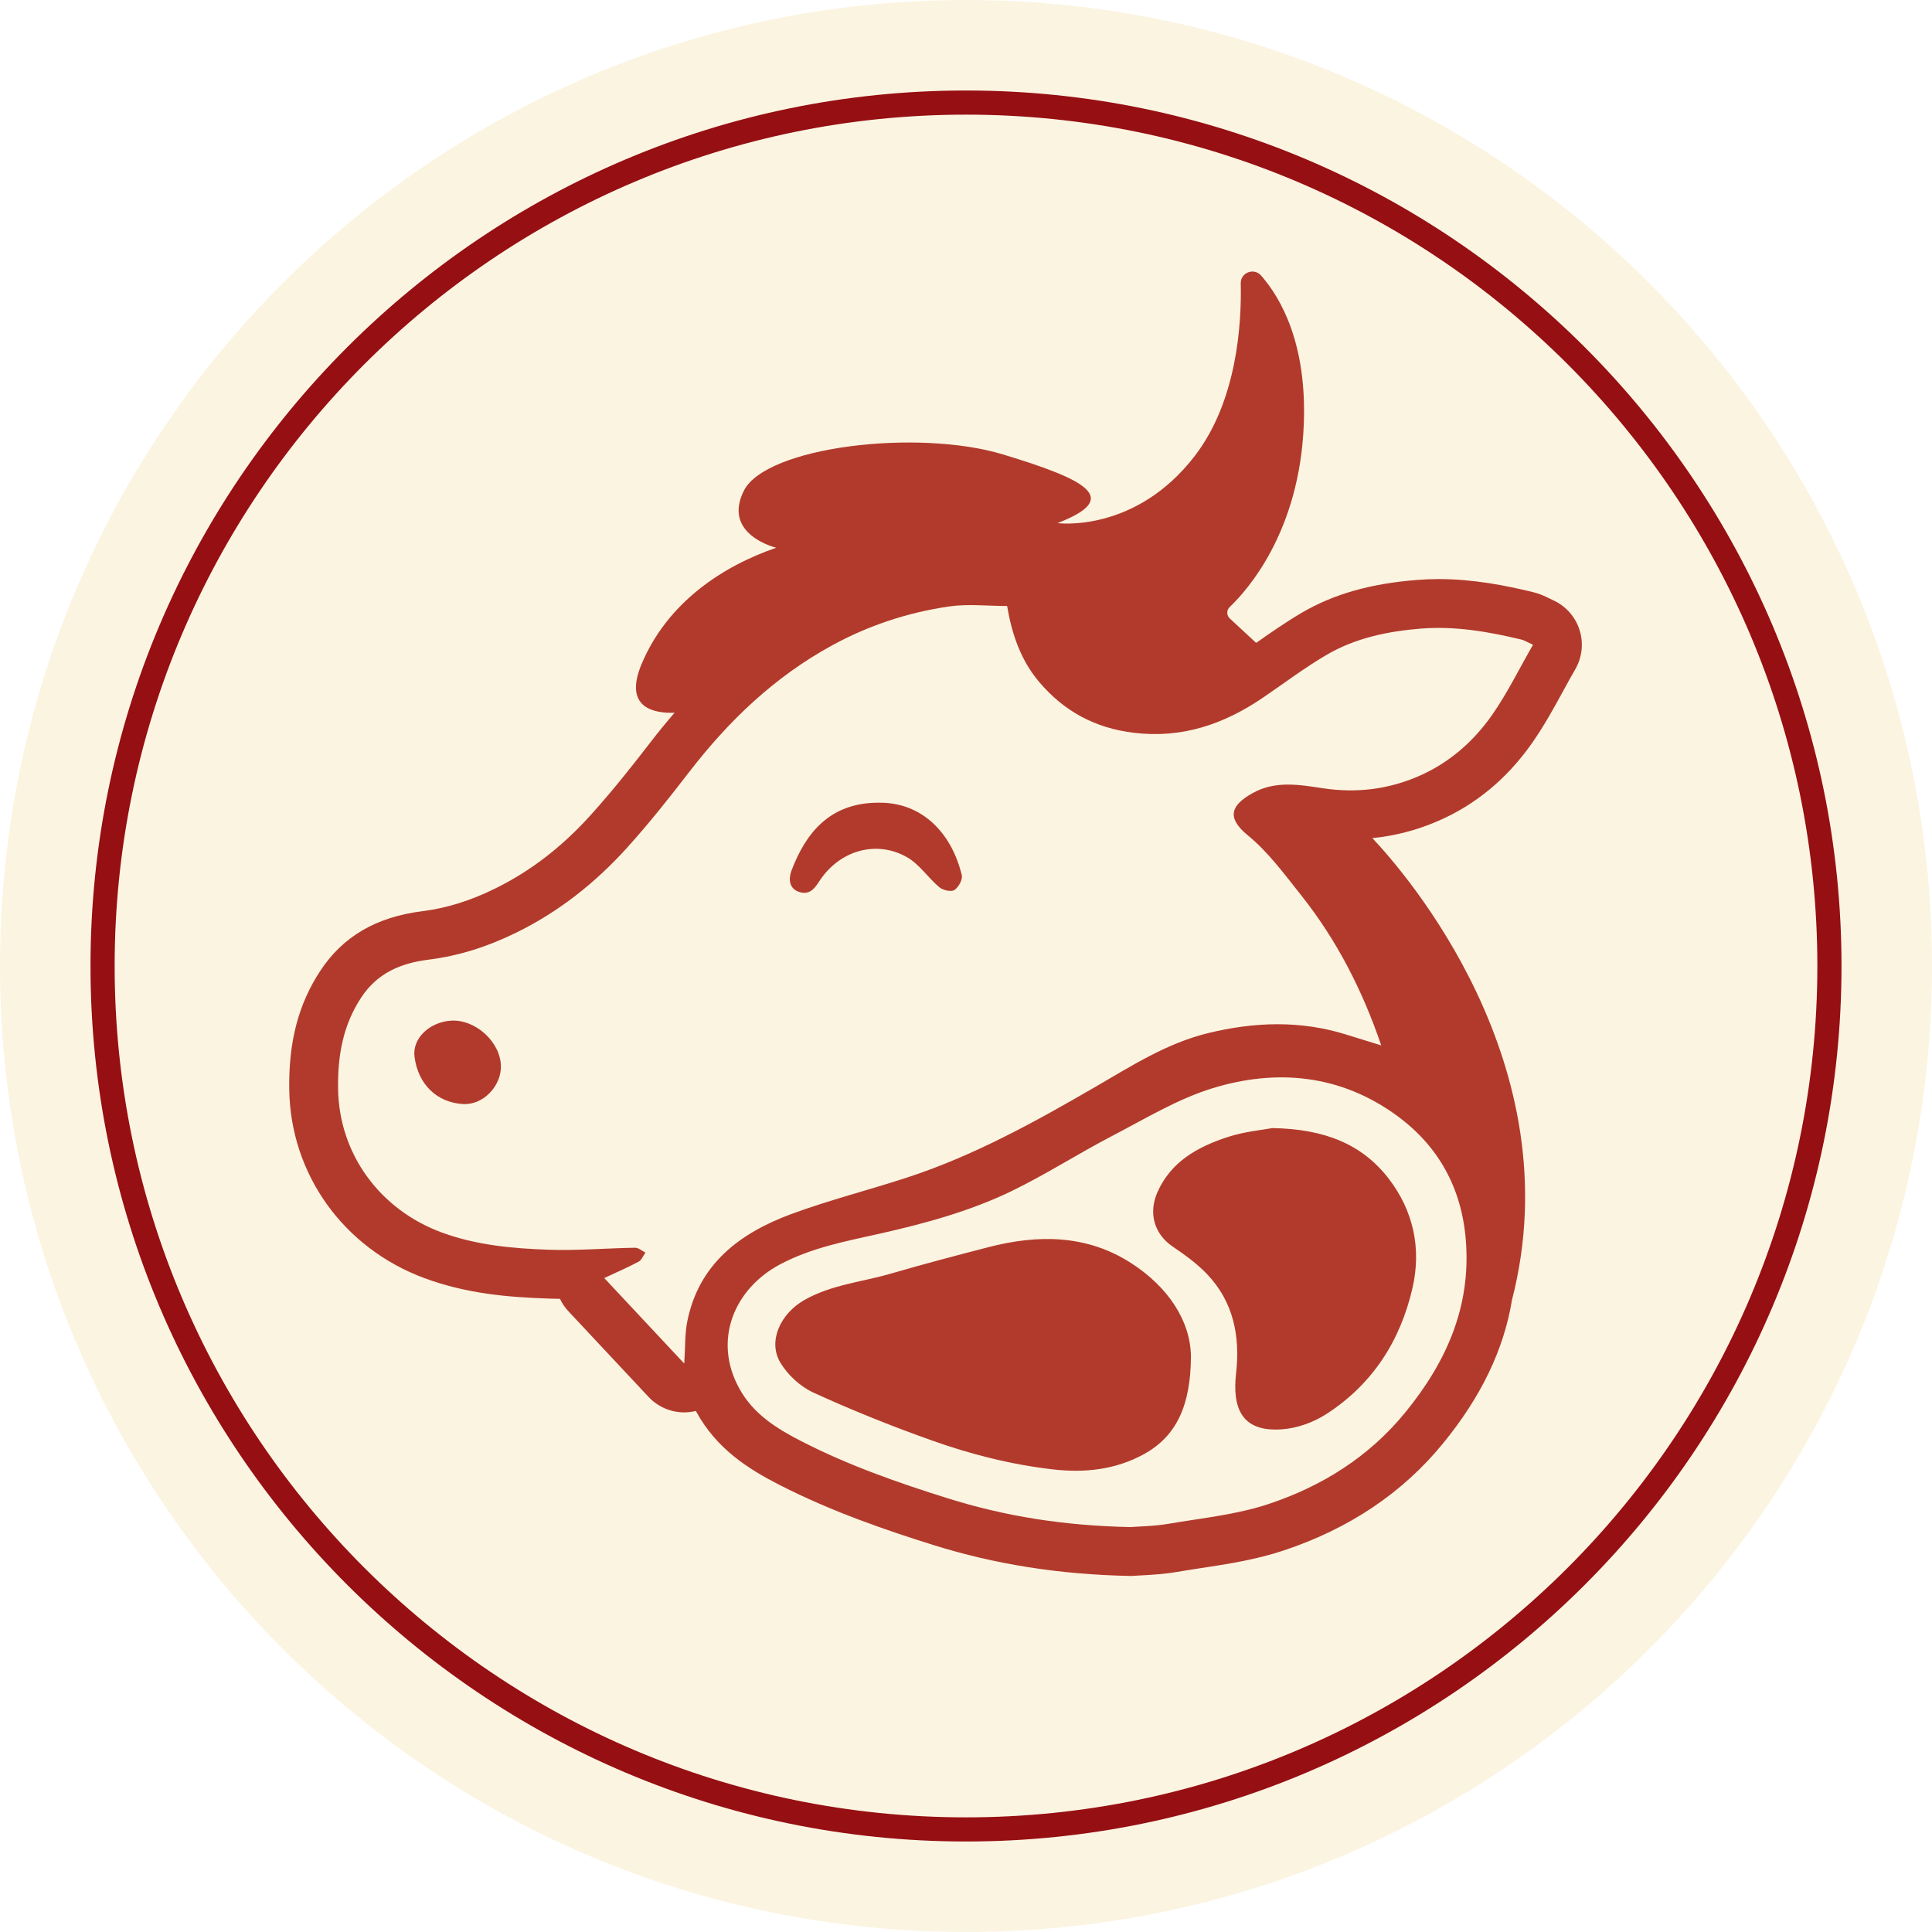
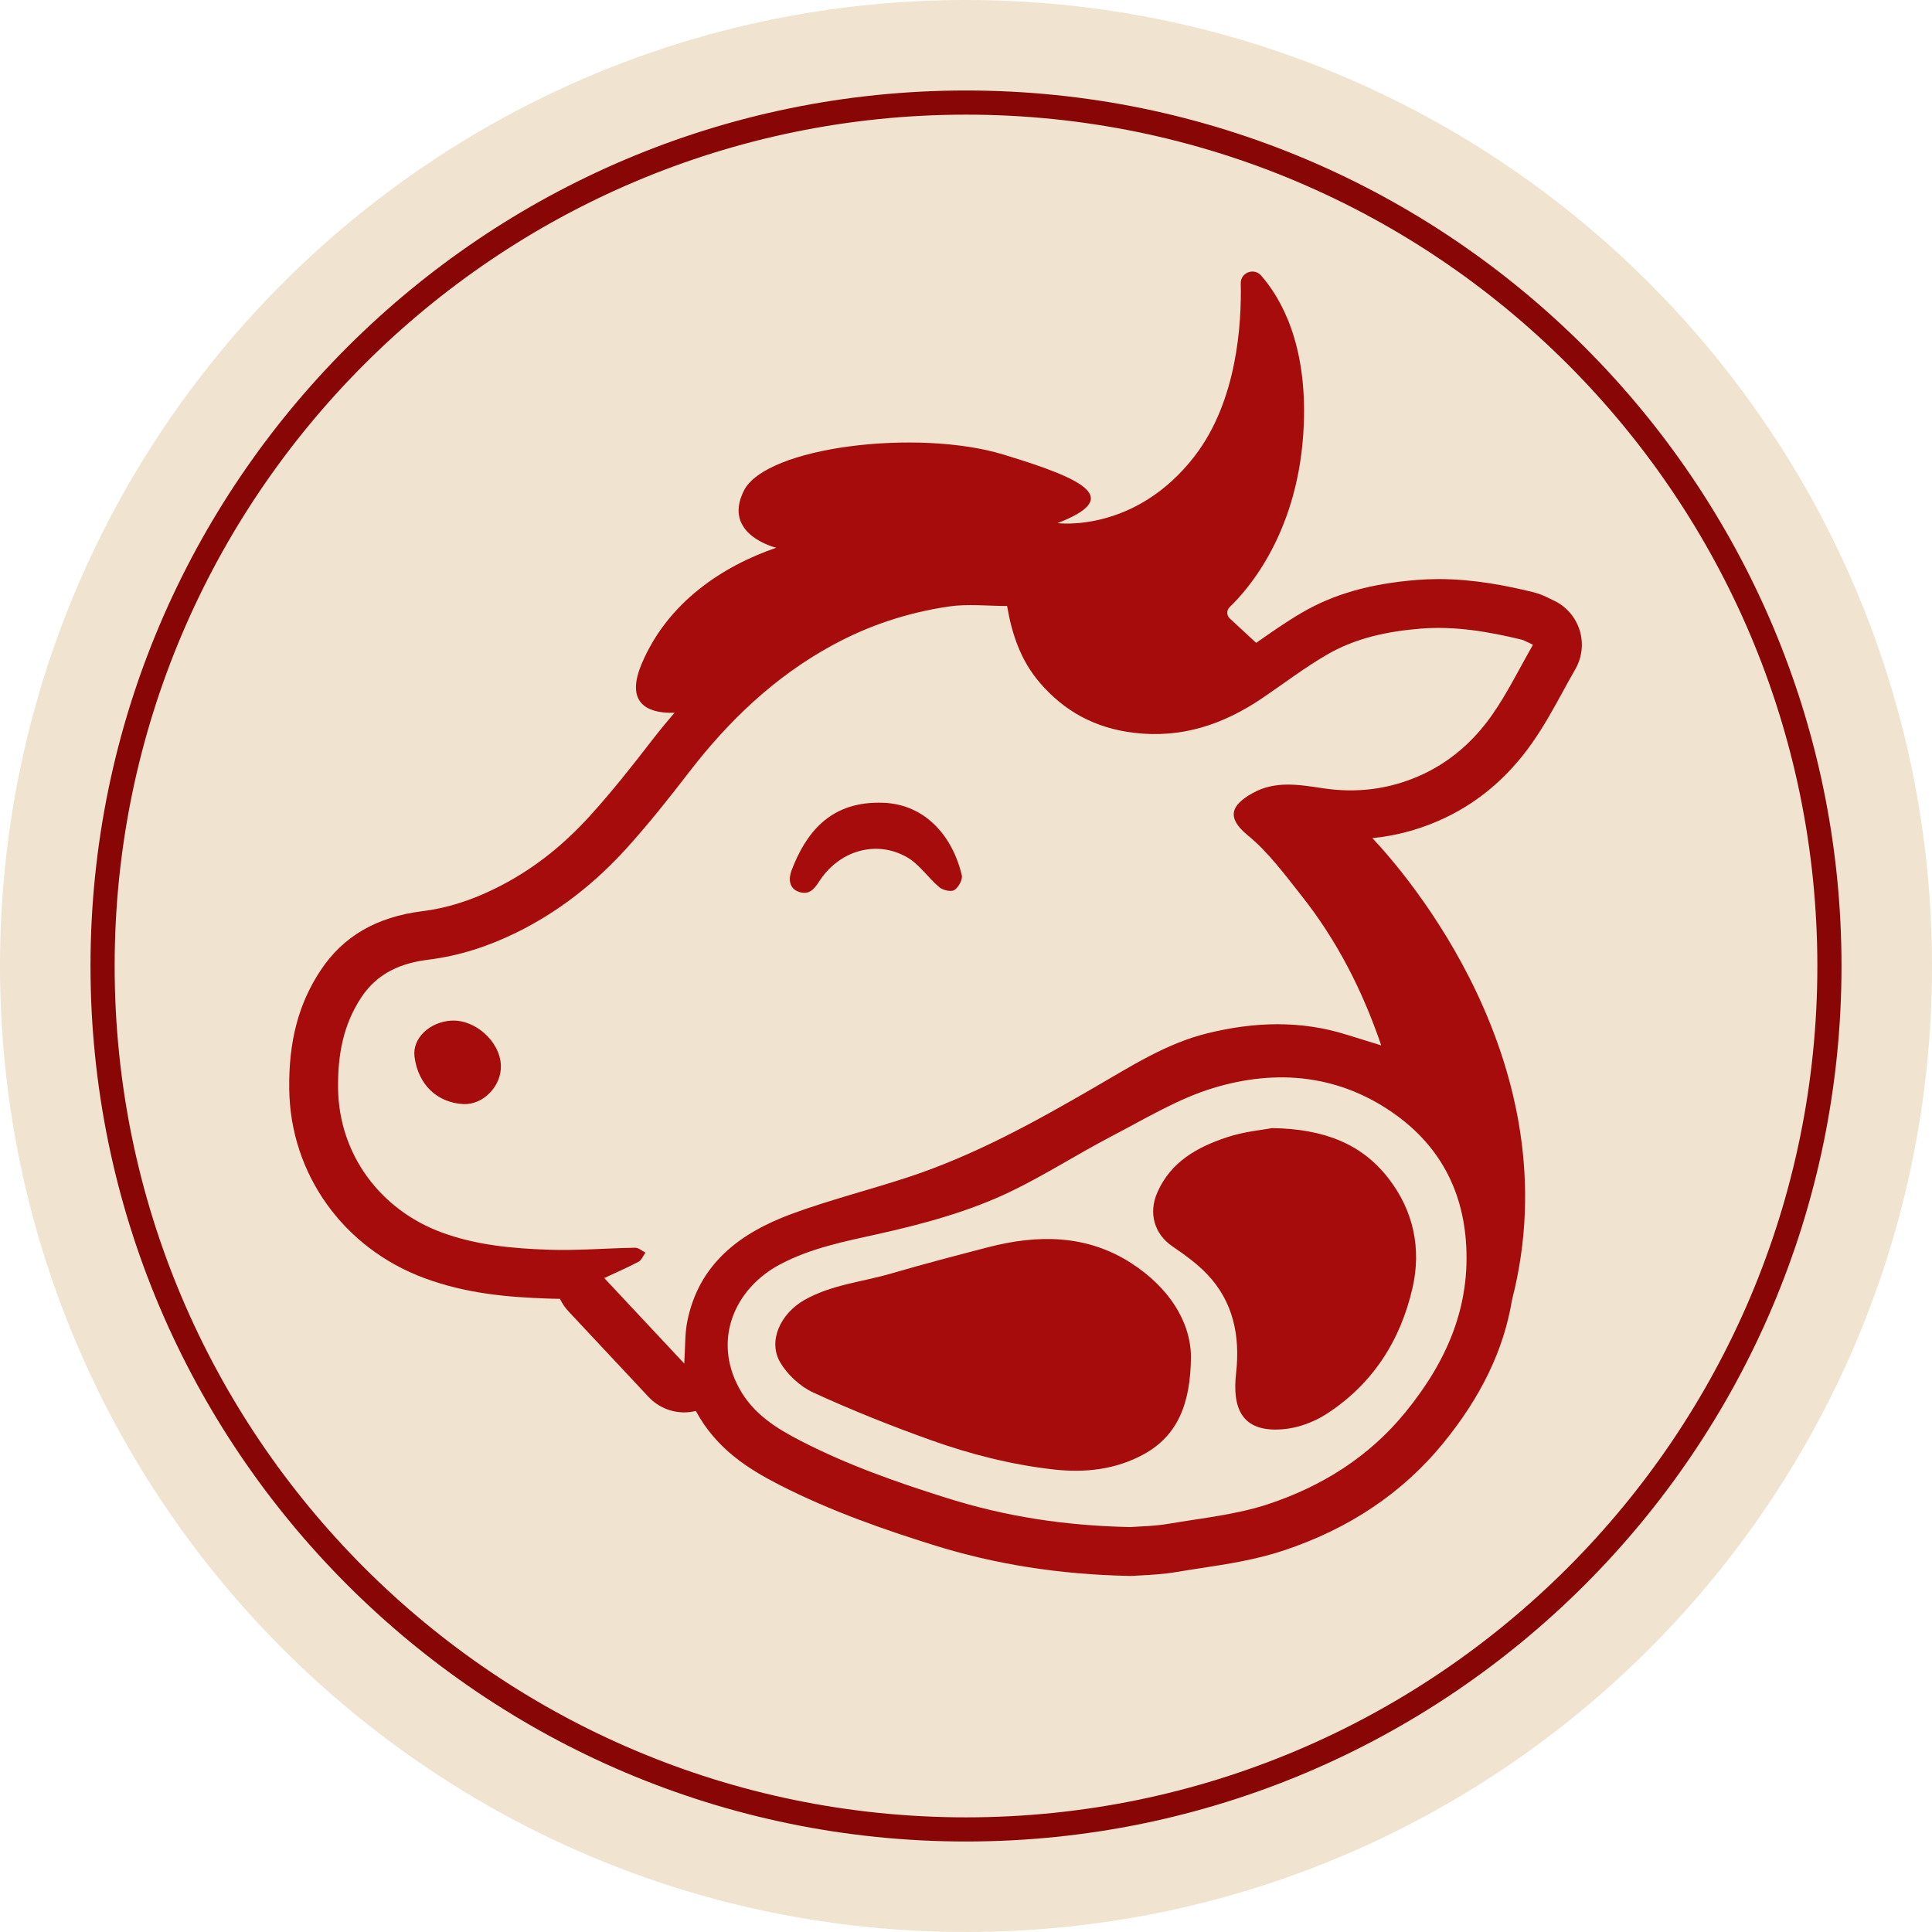
<svg xmlns="http://www.w3.org/2000/svg" viewBox="0 0 320.02 320.02" width="320.02" height="320.02">
-   <path d="M320.02 160.01C320.02 248.39 248.38 320.02 160.01 320.02C71.64 320.02 0 248.39 0 160.01C0 71.64 71.64 0 160.01 0C248.38 0 320.02 71.64 320.02 160.01" fill="#FBF4E1" />
-   <path d="M160.01 303.03C81.15 303.03 16.99 238.88 16.99 160.01C16.99 81.15 81.15 16.99 160.01 16.99C238.87 16.99 303.03 81.15 303.03 160.01C303.03 238.88 238.87 303.03 160.01 303.03ZM160.01 303.03" fill="none" stroke="#960F13" stroke-width="4" />
-   <path d="M187.01 264.55C175.05 264.3 164.09 262.57 153.52 259.25C145.66 256.79 136.41 253.66 127.41 249.04C122.34 246.43 117.18 243.21 113.41 237.46L113.34 237.46C110.14 237.46 107.05 236.12 104.87 233.79L91.62 219.63C91.31 219.3 91.03 218.96 90.76 218.61C90.69 218.61 90.61 218.61 90.54 218.6C83.82 218.37 76.57 217.77 69.11 215.01C54.29 209.54 44.59 195.97 44.39 180.45C44.29 171.82 46.11 164.95 50.15 158.84C54.43 152.36 60.95 148.52 69.55 147.45C73.12 147 76.66 145.89 80.37 144.08C85.87 141.39 90.73 137.65 95.24 132.66C98.75 128.78 102 124.65 104.98 120.78C105.12 120.6 105.26 120.42 105.4 120.24C104.27 119.59 103.52 118.79 103.03 118.04C101.44 115.65 101.43 112.51 103.02 108.71C106.28 100.87 112.54 94.45 120.95 90.15C120.44 89.55 119.98 88.88 119.62 88.11C118.8 86.34 118.21 83.46 120.07 79.71C124 71.88 141.07 69.79 150.55 69.79C156.83 69.79 162.58 70.52 167.17 71.91C178.09 75.22 183.55 77.61 184.14 81.8C187.59 80.5 191.57 78.01 195.14 73.36C201.45 65.13 202.15 53.33 202.01 47.03C201.98 45.55 202.52 44.16 203.54 43.12C204.56 42.07 205.99 41.47 207.46 41.47C209.02 41.47 210.5 42.15 211.54 43.34C215.48 47.84 220.04 56.2 219.47 70.48C218.82 86.78 211.98 96.75 207.75 101.41L208.38 102C210.05 100.84 211.91 99.61 213.85 98.48C219.62 95.1 226.18 93.21 234.47 92.56C235.72 92.46 237 92.41 238.3 92.41C244.5 92.41 250.08 93.54 254.71 94.65C256.27 95.03 257.45 95.61 258.14 95.95C258.35 96.05 258.52 96.14 258.73 96.24C261.7 97.59 263.98 100.14 264.97 103.25C265.97 106.35 265.61 109.75 263.99 112.58C263.36 113.67 262.76 114.76 262.13 115.92L262.06 116.04C260.45 118.99 258.78 122.05 256.66 125.08C252.14 131.54 246.37 136.3 239.5 139.26C237.71 140.03 235.88 140.66 234.02 141.16C243.66 152.99 262.66 181.73 253.89 216.05C252.41 224.85 248.45 233.11 241.76 241.3C234.66 249.99 225.23 256.34 213.75 260.15C208.82 261.79 204.05 262.52 199.42 263.22C198.09 263.43 196.84 263.62 195.59 263.83C193.16 264.24 190.92 264.36 189.29 264.45C188.86 264.47 188.45 264.49 188.18 264.52C187.88 264.54 187.56 264.55 187.24 264.55ZM187.01 264.55" fill="#FBF4E1" />
-   <path d="M261.63 104.32C260.93 102.15 259.35 100.37 257.28 99.43C257.02 99.31 256.81 99.21 256.59 99.1C255.95 98.78 255.07 98.35 253.89 98.07C249.46 97 244.13 95.92 238.3 95.92C237.1 95.92 235.91 95.97 234.75 96.06C227 96.67 220.92 98.4 215.62 101.5C212.93 103.08 210.46 104.81 208.07 106.49L203.7 102.44C203.15 101.93 203.15 101.07 203.69 100.55C206.69 97.69 215.26 88.02 215.96 70.34C216.5 56.98 212.21 49.44 208.9 45.65C207.71 44.29 205.48 45.14 205.52 46.95C205.67 53.64 204.91 66.39 197.93 75.49C188.05 88.37 175.17 86.65 175.17 86.65C185.7 82.57 180.32 79.57 166.16 75.28C151.98 70.98 126.86 73.99 123.21 81.29C119.57 88.59 128.58 90.73 128.58 90.73C119.78 93.74 110.55 99.75 106.25 110.05C103.23 117.32 108.42 118.18 111.74 118.06C110.4 119.61 109.07 121.22 107.77 122.92C104.73 126.86 101.43 131.04 97.84 135.01C93.03 140.34 87.82 144.34 81.91 147.23C77.86 149.22 73.95 150.43 69.98 150.93C62.35 151.88 56.82 155.1 53.08 160.77C49.45 166.27 47.8 172.51 47.91 180.4C48.08 194.46 56.88 206.75 70.32 211.72C77.33 214.31 84.24 214.87 90.66 215.09C91.34 215.12 92.03 215.13 92.76 215.14C93.11 215.9 93.59 216.61 94.18 217.23L107.43 231.39C108.99 233.05 111.14 233.95 113.34 233.95C113.98 233.95 114.62 233.87 115.26 233.71C115.29 233.75 115.3 233.78 115.32 233.82C118.69 239.99 123.89 243.28 129.01 245.91C137.78 250.41 146.85 253.49 154.57 255.91C164.82 259.12 175.46 260.8 187.07 261.04C187.13 261.04 187.19 261.04 187.25 261.04C187.46 261.04 187.68 261.04 187.9 261.02C188.19 260.99 188.64 260.97 189.1 260.95C190.65 260.86 192.78 260.75 195 260.37C196.27 260.15 197.54 259.96 198.89 259.75C203.37 259.07 208 258.36 212.64 256.82C223.48 253.22 232.37 247.25 239.04 239.07C245.33 231.38 249.11 223.53 250.45 215.32C260.53 176.25 232.58 144.39 227.32 138.83C231.02 138.46 234.63 137.53 238.11 136.03C244.38 133.34 249.64 128.98 253.78 123.07C255.79 120.2 257.41 117.23 258.98 114.36C259.65 113.13 260.28 111.98 260.95 110.83C262.08 108.85 262.33 106.49 261.63 104.32" fill="#B23A2C" />
-   <path d="M82.97 176.5C82.84 172.54 78.73 168.83 74.74 169.06C71.2 169.27 68.27 171.96 68.66 175.03C69.26 179.7 72.45 182.64 76.72 182.88C80.12 183.05 83.08 179.81 82.97 176.5M145.54 132.96C137.36 132.95 133.43 138.09 131.11 144.19C130.61 145.51 130.6 147.31 132.61 147.81C134.36 148.24 135.11 146.86 135.9 145.69C139.2 140.86 145.18 139.12 150.22 141.98C152.29 143.15 153.72 145.39 155.59 146.96C156.18 147.46 157.54 147.77 158.08 147.43C158.76 147 159.48 145.7 159.31 144.97C157.74 138.35 153.03 132.87 145.54 132.96M113.34 225.86C108.74 220.95 104.52 216.44 100.09 211.7C102.29 210.66 104.08 209.9 105.79 208.98C106.29 208.71 106.54 207.99 106.91 207.48C106.34 207.2 105.77 206.67 105.2 206.68C100.45 206.75 95.68 207.17 90.94 207.01C84.91 206.8 78.91 206.27 73.12 204.13C63.04 200.4 56.14 191.27 56 180.3C55.93 174.89 56.79 169.84 59.83 165.23C62.52 161.16 66.39 159.53 70.99 158.96C76.07 158.32 80.8 156.79 85.48 154.5C92.61 151 98.61 146.23 103.85 140.44C107.48 136.42 110.86 132.16 114.17 127.86C120.71 119.38 128.27 112.14 137.76 106.94C143.88 103.59 150.35 101.46 157.17 100.46C160.32 100 163.59 100.38 166.82 100.38C167.62 105.1 169.1 109.39 172.13 112.96C176.23 117.81 181.39 120.61 187.82 121.38C195.76 122.34 202.64 119.99 209.07 115.65C212.61 113.25 216.03 110.64 219.71 108.49C224.5 105.68 229.83 104.57 235.39 104.12C241.09 103.68 246.55 104.63 252.01 105.94C252.48 106.05 252.9 106.33 253.93 106.8C251.65 110.76 249.69 114.8 247.15 118.43C244.04 122.87 239.98 126.42 234.91 128.6C229.89 130.76 224.68 131.39 219.22 130.58C215.27 129.99 211.23 129.24 207.42 131.41C203.97 133.36 203.05 135.38 206.68 138.36C210.08 141.14 212.78 144.83 215.54 148.31C221.39 155.68 225.64 163.93 228.79 173.16C226.67 172.51 224.85 171.95 223.03 171.38C215.39 168.98 207.73 169.26 200.06 171.14C193.2 172.82 187.33 176.62 181.32 180.1C171.41 185.85 161.38 191.39 150.43 194.99C143.98 197.11 137.36 198.77 131.01 201.12C122.54 204.27 115.73 209.36 113.83 218.94C113.43 220.97 113.52 223.11 113.34 225.86M210.71 186.86C209.19 187.16 206.13 187.42 203.3 188.36C198.39 189.97 193.95 192.41 191.71 197.5C190.18 200.98 191.23 204.42 194.2 206.45C196.23 207.83 198.26 209.29 199.94 211.05C204.32 215.64 205.43 221.33 204.75 227.43C204.11 233.09 205.54 237.29 212.42 236.75C214.9 236.56 217.56 235.6 219.66 234.25C227.3 229.34 231.94 222.15 233.96 213.38C235.49 206.77 234.09 200.49 230 195.2C225.62 189.53 219.41 186.99 210.71 186.86M197.27 224.72C197.21 218.81 193.52 213.21 187.41 209.25C180 204.46 171.88 204.46 163.62 206.61C158.27 208 152.92 209.4 147.61 210.95C142.79 212.36 137.69 212.79 133.2 215.36C129.3 217.59 127.16 222.12 129.23 225.66C130.45 227.73 132.57 229.68 134.75 230.68C141.11 233.59 147.62 236.2 154.21 238.55C160.74 240.88 167.43 242.59 174.39 243.39C179.8 244.02 184.88 243.4 189.5 240.86C195.02 237.81 197.22 232.58 197.27 224.72M187.25 252.95C176.25 252.72 166.51 251.17 156.98 248.18C148.67 245.58 140.47 242.7 132.71 238.71C128.63 236.62 124.75 234.21 122.43 229.94C118.03 221.88 121.69 213.43 129.2 209.44C134.38 206.69 140 205.62 145.61 204.37C153.14 202.68 160.6 200.66 167.55 197.3C173.23 194.55 178.57 191.1 184.16 188.19C189.64 185.34 195.04 182.04 200.87 180.25C211.57 176.97 222.14 178.02 231.44 184.84C238.28 189.86 242.1 196.78 242.8 205.39C243.69 216.44 239.58 225.62 232.77 233.96C226.74 241.35 218.94 246.2 210.09 249.14C204.82 250.89 199.15 251.45 193.64 252.39C191.21 252.81 188.71 252.83 187.25 252.95" fill="#FBF4E1" />
+   <path d="M320.02 160.01C320.02 248.39 248.38 320.02 160.01 320.02C71.64 320.02 0 248.39 0 160.01C0 71.64 71.64 0 160.01 0C248.38 0 320.02 71.64 320.02 160.01" fill="#F0E3D0" />
+   <path d="M160.01 303.03C81.15 303.03 16.99 238.88 16.99 160.01C16.99 81.15 81.15 16.99 160.01 16.99C238.87 16.99 303.03 81.15 303.03 160.01C303.03 238.88 238.87 303.03 160.01 303.03ZM160.01 303.03" fill="none" stroke="#890607" stroke-width="4" />
+   <path d="M187.01 264.55C175.05 264.3 164.09 262.57 153.52 259.25C145.66 256.79 136.41 253.66 127.41 249.04C122.34 246.43 117.18 243.21 113.41 237.46L113.34 237.46C110.14 237.46 107.05 236.12 104.87 233.79L91.62 219.63C91.31 219.3 91.03 218.96 90.76 218.61C90.69 218.61 90.61 218.61 90.54 218.6C83.82 218.37 76.57 217.77 69.11 215.01C54.29 209.54 44.59 195.97 44.39 180.45C44.29 171.82 46.11 164.95 50.15 158.84C54.43 152.36 60.95 148.52 69.55 147.45C73.12 147 76.66 145.89 80.37 144.08C85.87 141.39 90.73 137.65 95.24 132.66C98.75 128.78 102 124.65 104.98 120.78C105.12 120.6 105.26 120.42 105.4 120.24C104.27 119.59 103.52 118.79 103.03 118.04C101.44 115.65 101.43 112.51 103.02 108.71C106.28 100.87 112.54 94.45 120.95 90.15C120.44 89.55 119.98 88.88 119.62 88.11C118.8 86.34 118.21 83.46 120.07 79.71C124 71.88 141.07 69.79 150.55 69.79C156.83 69.79 162.58 70.52 167.17 71.91C178.09 75.22 183.55 77.61 184.14 81.8C187.59 80.5 191.57 78.01 195.14 73.36C201.45 65.13 202.15 53.33 202.01 47.03C201.98 45.55 202.52 44.16 203.54 43.12C204.56 42.07 205.99 41.47 207.46 41.47C209.02 41.47 210.5 42.15 211.54 43.34C215.48 47.84 220.04 56.2 219.47 70.48C218.82 86.78 211.98 96.75 207.75 101.41L208.38 102C210.05 100.84 211.91 99.61 213.85 98.48C219.62 95.1 226.18 93.21 234.47 92.56C235.72 92.46 237 92.41 238.3 92.41C244.5 92.41 250.08 93.54 254.71 94.65C256.27 95.03 257.45 95.61 258.14 95.95C258.35 96.05 258.52 96.14 258.73 96.24C261.7 97.59 263.98 100.14 264.97 103.25C265.97 106.35 265.61 109.75 263.99 112.58C263.36 113.67 262.76 114.76 262.13 115.92L262.06 116.04C260.45 118.99 258.78 122.05 256.66 125.08C252.14 131.54 246.37 136.3 239.5 139.26C237.71 140.03 235.88 140.66 234.02 141.16C243.66 152.99 262.66 181.73 253.89 216.05C252.41 224.85 248.45 233.11 241.76 241.3C234.66 249.99 225.23 256.34 213.75 260.15C208.82 261.79 204.05 262.52 199.42 263.22C198.09 263.43 196.84 263.62 195.59 263.83C193.16 264.24 190.92 264.36 189.29 264.45C188.86 264.47 188.45 264.49 188.18 264.52C187.88 264.54 187.56 264.55 187.24 264.55ZM187.01 264.55" fill="#F0E3D0" />
+   <path d="M261.63 104.32C260.93 102.15 259.35 100.37 257.28 99.43C257.02 99.31 256.81 99.21 256.59 99.1C255.95 98.78 255.07 98.35 253.89 98.07C249.46 97 244.13 95.92 238.3 95.92C237.1 95.92 235.91 95.97 234.75 96.06C227 96.67 220.92 98.4 215.62 101.5C212.93 103.08 210.46 104.81 208.07 106.49L203.7 102.44C203.15 101.93 203.15 101.07 203.69 100.55C206.69 97.69 215.26 88.02 215.96 70.34C216.5 56.98 212.21 49.44 208.9 45.65C207.71 44.29 205.48 45.14 205.52 46.95C205.67 53.64 204.91 66.39 197.93 75.49C188.05 88.37 175.17 86.65 175.17 86.65C185.7 82.57 180.32 79.57 166.16 75.28C151.98 70.98 126.86 73.99 123.21 81.29C119.57 88.59 128.58 90.73 128.58 90.73C119.78 93.74 110.55 99.75 106.25 110.05C103.23 117.32 108.42 118.18 111.74 118.06C110.4 119.61 109.07 121.22 107.77 122.92C104.73 126.86 101.43 131.04 97.84 135.01C93.03 140.34 87.82 144.34 81.91 147.23C77.86 149.22 73.95 150.43 69.98 150.93C62.35 151.88 56.82 155.1 53.08 160.77C49.45 166.27 47.8 172.51 47.91 180.4C48.08 194.46 56.88 206.75 70.32 211.72C77.33 214.31 84.24 214.87 90.66 215.09C91.34 215.12 92.03 215.13 92.76 215.14C93.11 215.9 93.59 216.61 94.18 217.23L107.43 231.39C108.99 233.05 111.14 233.95 113.34 233.95C113.98 233.95 114.62 233.87 115.26 233.71C115.29 233.75 115.3 233.78 115.32 233.82C118.69 239.99 123.89 243.28 129.01 245.91C137.78 250.41 146.85 253.49 154.57 255.91C164.82 259.12 175.46 260.8 187.07 261.04C187.13 261.04 187.19 261.04 187.25 261.04C187.46 261.04 187.68 261.04 187.9 261.02C188.19 260.99 188.64 260.97 189.1 260.95C190.65 260.86 192.78 260.75 195 260.37C196.27 260.15 197.54 259.96 198.89 259.75C203.37 259.07 208 258.36 212.64 256.82C223.48 253.22 232.37 247.25 239.04 239.07C245.33 231.38 249.11 223.53 250.45 215.32C260.53 176.25 232.58 144.39 227.32 138.83C231.02 138.46 234.63 137.53 238.11 136.03C244.38 133.34 249.64 128.98 253.78 123.07C255.79 120.2 257.41 117.23 258.98 114.36C259.65 113.13 260.28 111.98 260.95 110.83C262.08 108.85 262.33 106.49 261.63 104.32" fill="#A70C0C" />
+   <path d="M82.97 176.5C82.84 172.54 78.73 168.83 74.74 169.06C71.2 169.27 68.27 171.96 68.66 175.03C69.26 179.7 72.45 182.64 76.72 182.88C80.12 183.05 83.08 179.81 82.97 176.5M145.54 132.96C137.36 132.95 133.43 138.09 131.11 144.19C130.61 145.51 130.6 147.31 132.61 147.81C134.36 148.24 135.11 146.86 135.9 145.69C139.2 140.86 145.18 139.12 150.22 141.98C152.29 143.15 153.72 145.39 155.59 146.96C156.18 147.46 157.54 147.77 158.08 147.43C158.76 147 159.48 145.7 159.31 144.97C157.74 138.35 153.03 132.87 145.54 132.96M113.34 225.86C108.74 220.95 104.52 216.44 100.09 211.7C102.29 210.66 104.08 209.9 105.79 208.98C106.29 208.71 106.54 207.99 106.91 207.48C106.34 207.2 105.77 206.67 105.2 206.68C100.45 206.75 95.68 207.17 90.94 207.01C84.91 206.8 78.91 206.27 73.12 204.13C63.04 200.4 56.14 191.27 56 180.3C55.93 174.89 56.79 169.84 59.83 165.23C62.52 161.16 66.39 159.53 70.99 158.96C76.07 158.32 80.8 156.79 85.48 154.5C92.61 151 98.61 146.23 103.85 140.44C107.48 136.42 110.86 132.16 114.17 127.86C120.71 119.38 128.27 112.14 137.76 106.94C143.88 103.59 150.35 101.46 157.17 100.46C160.32 100 163.59 100.38 166.82 100.38C167.62 105.1 169.1 109.39 172.13 112.96C176.23 117.81 181.39 120.61 187.82 121.38C195.76 122.34 202.64 119.99 209.07 115.65C212.61 113.25 216.03 110.64 219.71 108.49C224.5 105.68 229.83 104.57 235.39 104.12C241.09 103.68 246.55 104.63 252.01 105.94C252.48 106.05 252.9 106.33 253.93 106.8C251.65 110.76 249.69 114.8 247.15 118.43C244.04 122.87 239.98 126.42 234.91 128.6C229.89 130.76 224.68 131.39 219.22 130.58C215.27 129.99 211.23 129.24 207.42 131.41C203.97 133.36 203.05 135.38 206.68 138.36C210.08 141.14 212.78 144.83 215.54 148.31C221.39 155.68 225.64 163.93 228.79 173.16C226.67 172.51 224.85 171.95 223.03 171.38C215.39 168.98 207.73 169.26 200.06 171.14C193.2 172.82 187.33 176.62 181.32 180.1C171.41 185.85 161.38 191.39 150.43 194.99C143.98 197.11 137.36 198.77 131.01 201.12C122.54 204.27 115.73 209.36 113.83 218.94C113.43 220.97 113.52 223.11 113.34 225.86M210.71 186.86C209.19 187.16 206.13 187.42 203.3 188.36C198.39 189.97 193.95 192.41 191.71 197.5C190.18 200.98 191.23 204.42 194.2 206.45C196.23 207.83 198.26 209.29 199.94 211.05C204.32 215.64 205.43 221.33 204.75 227.43C204.11 233.09 205.54 237.29 212.42 236.75C214.9 236.56 217.56 235.6 219.66 234.25C227.3 229.34 231.94 222.15 233.96 213.38C235.49 206.77 234.09 200.49 230 195.2C225.62 189.53 219.41 186.99 210.71 186.86M197.27 224.72C197.21 218.81 193.52 213.21 187.41 209.25C180 204.46 171.88 204.46 163.62 206.61C158.27 208 152.92 209.4 147.61 210.95C142.79 212.36 137.69 212.79 133.2 215.36C129.3 217.59 127.16 222.12 129.23 225.66C130.45 227.73 132.57 229.68 134.75 230.68C141.11 233.59 147.62 236.2 154.21 238.55C160.74 240.88 167.43 242.59 174.39 243.39C179.8 244.02 184.88 243.4 189.5 240.86C195.02 237.81 197.22 232.58 197.27 224.72M187.25 252.95C176.25 252.72 166.51 251.17 156.98 248.18C148.67 245.58 140.47 242.7 132.71 238.71C128.63 236.62 124.75 234.21 122.43 229.94C118.03 221.88 121.69 213.43 129.2 209.44C134.38 206.69 140 205.62 145.61 204.37C153.14 202.68 160.6 200.66 167.55 197.3C173.23 194.55 178.57 191.1 184.16 188.19C189.64 185.34 195.04 182.04 200.87 180.25C211.57 176.97 222.14 178.02 231.44 184.84C238.28 189.86 242.1 196.78 242.8 205.39C243.69 216.44 239.58 225.62 232.77 233.96C226.74 241.35 218.94 246.2 210.09 249.14C204.82 250.89 199.15 251.45 193.64 252.39C191.21 252.81 188.71 252.83 187.25 252.95" fill="#F0E3D0" />
</svg>
